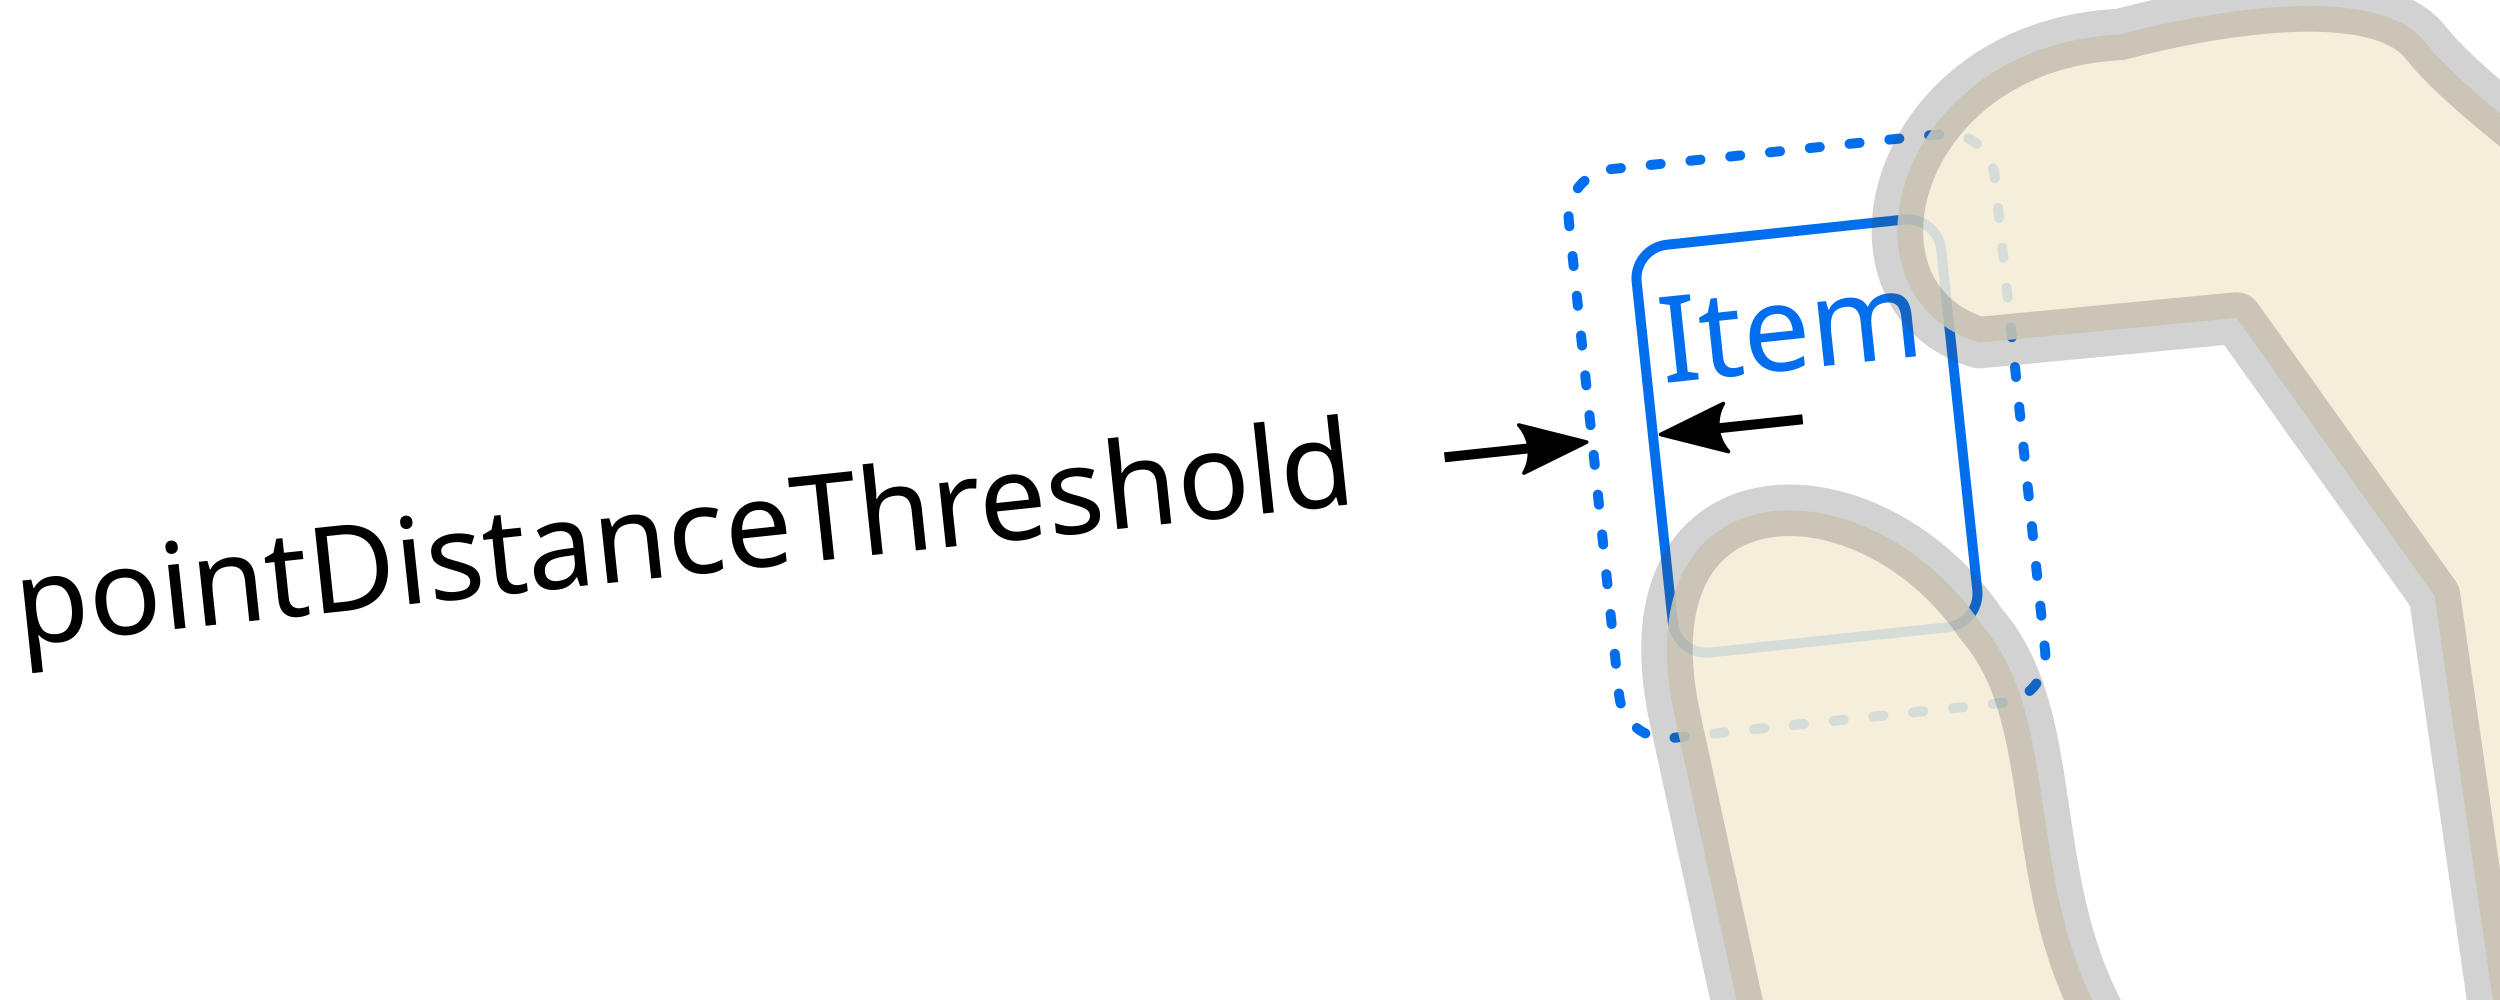
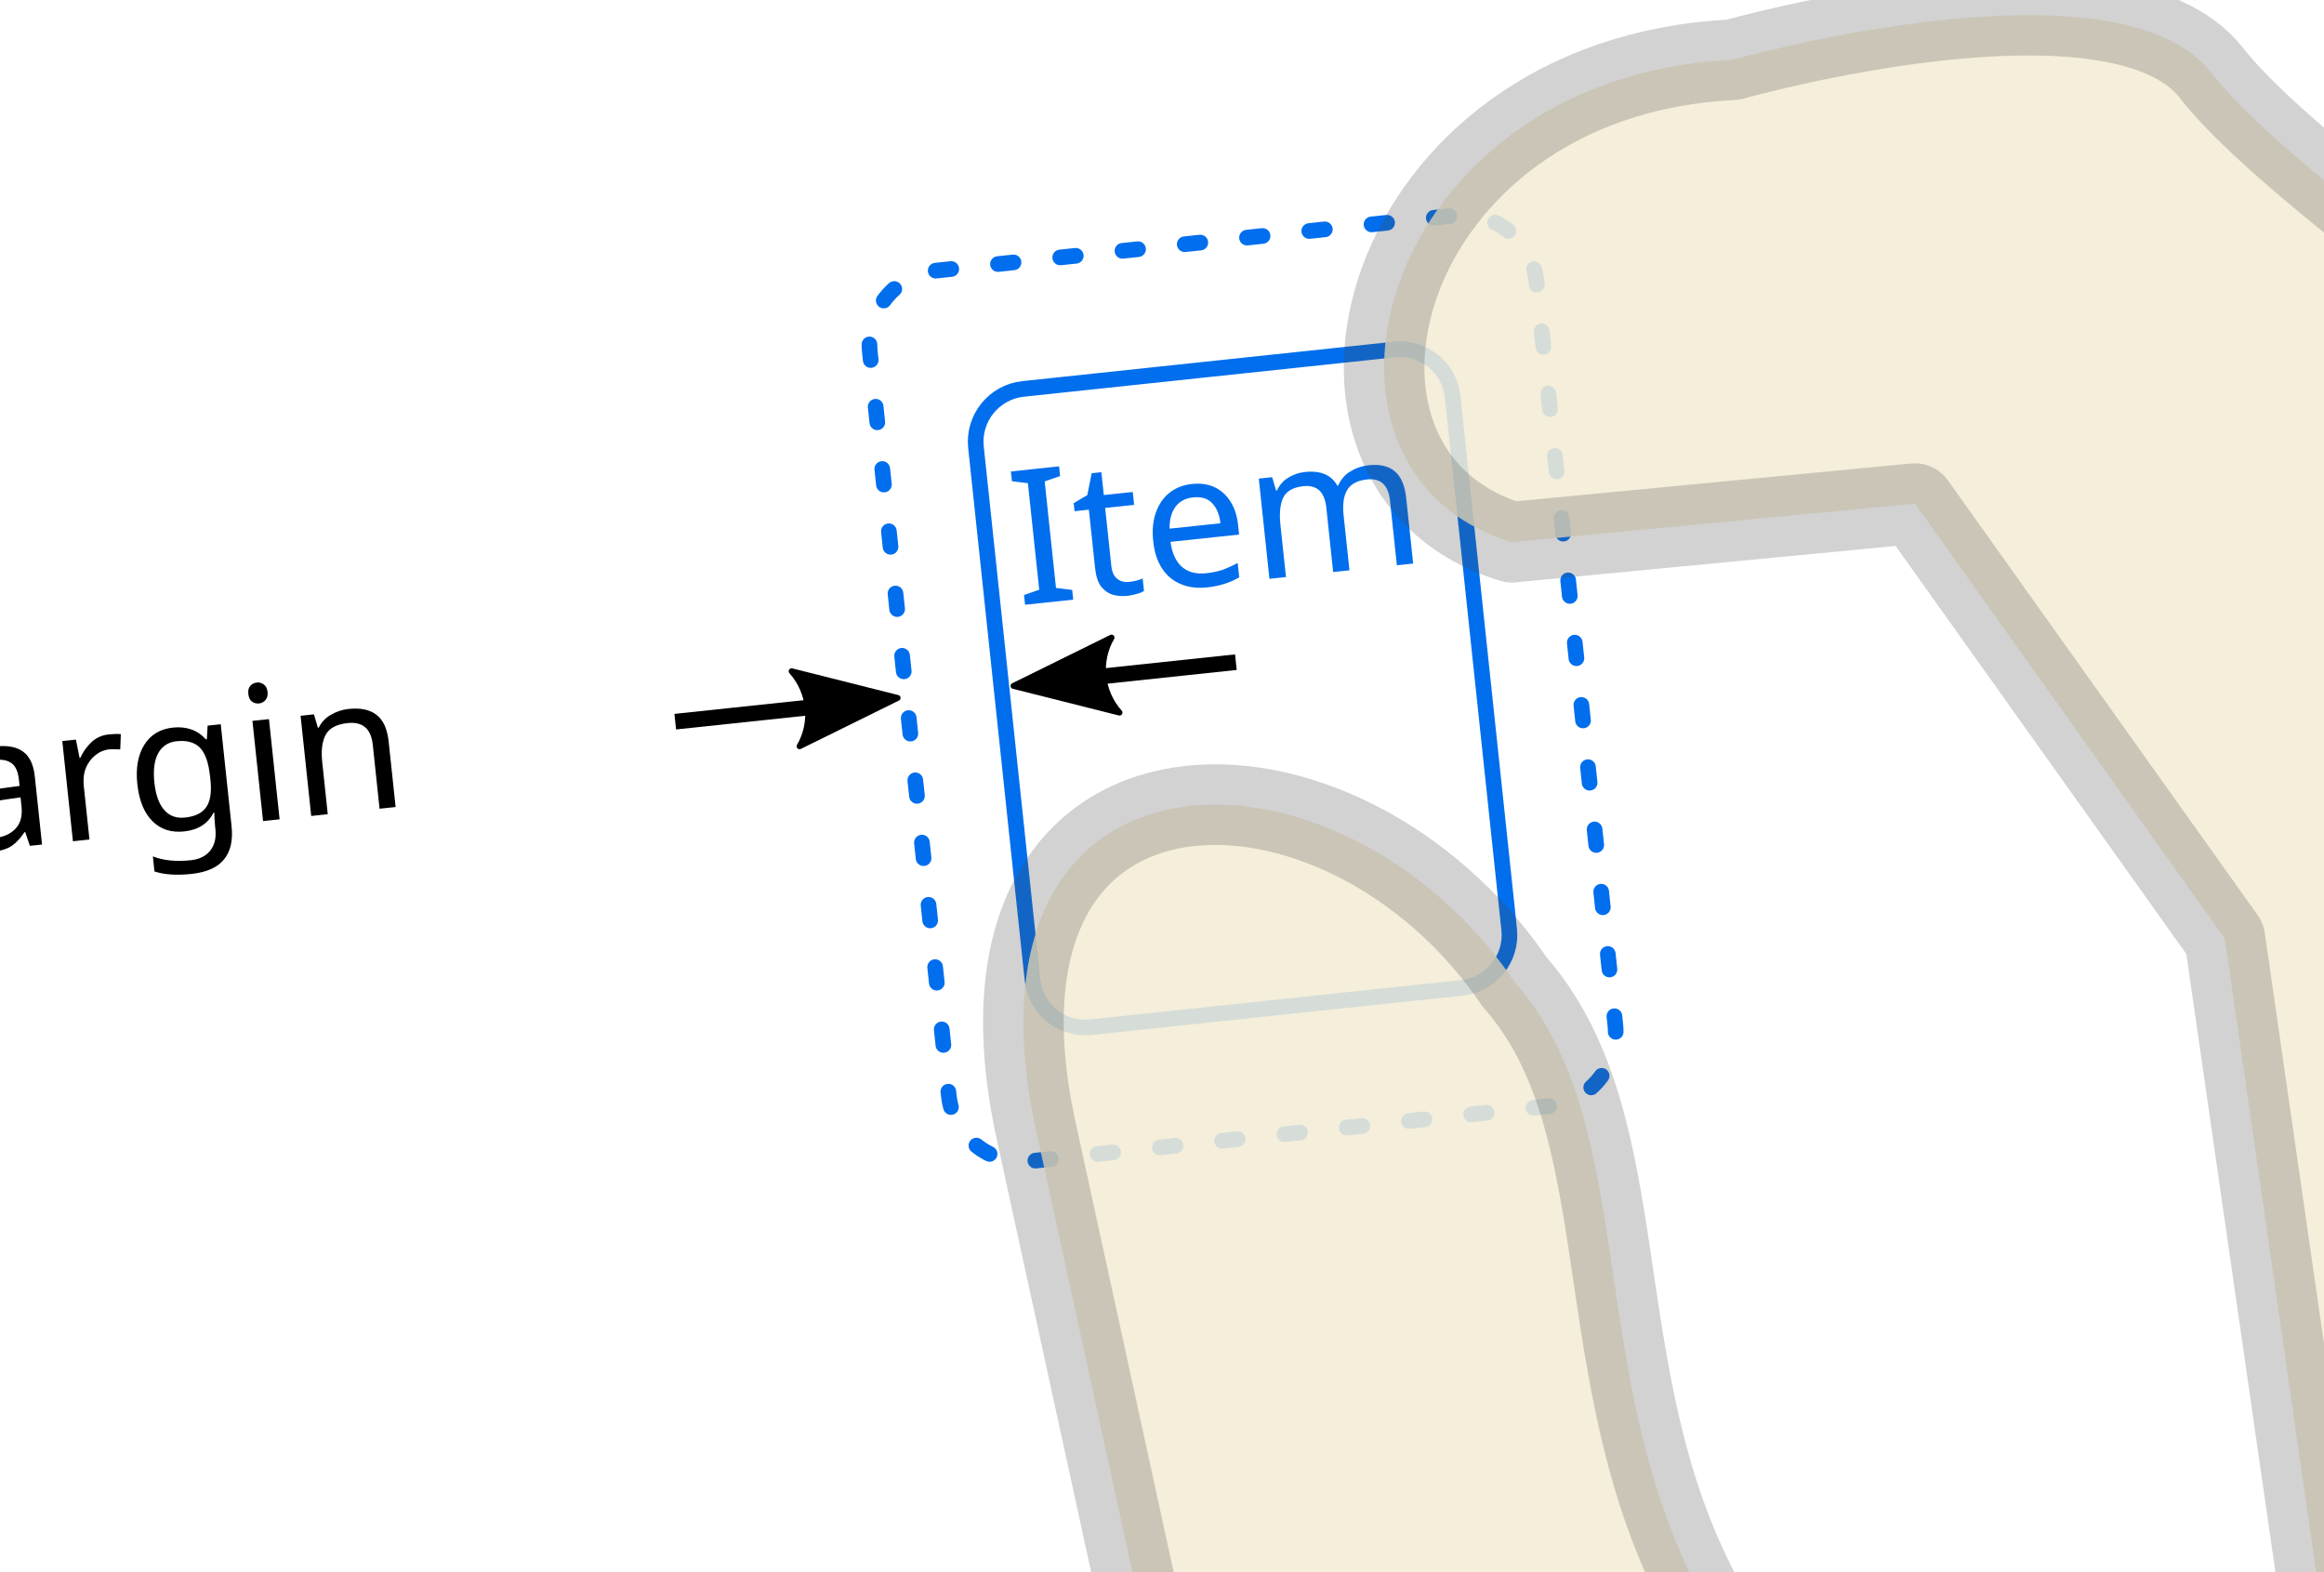
- <svg xmlns="http://www.w3.org/2000/svg" id="svg6318" viewBox="0 0 250 100" version="1.1" width="250" height="100">
+ <svg xmlns="http://www.w3.org/2000/svg" id="svg6318" viewBox="0 0 148.469 100.373" version="1.1" width="148.469" height="100.373">
  <defs id="defs20">
    <marker style="overflow:visible" id="marker1145" refX="0" refY="0" orient="auto">
      <path transform="scale(0.6)" d="M 8.719,4.034 -2.207,0.016 8.719,-4.002 c -1.745,2.372 -1.735,5.617 -6e-7,8.035 z" style="fill:#000000;fill-opacity:1;fill-rule:evenodd;stroke:#000000;stroke-width:0.625;stroke-linejoin:round;stroke-opacity:1" id="path1143" />
    </marker>
    <marker orient="auto" refY="0" refX="0" id="marker5708" style="overflow:visible">
      <path id="path5710" style="fill:#000000;fill-opacity:1;fill-rule:evenodd;stroke:#000000;stroke-width:0.625;stroke-linejoin:round;stroke-opacity:1" d="M 8.719,4.034 -2.207,0.016 8.719,-4.002 c -1.745,2.372 -1.735,5.617 -6e-7,8.035 z" transform="scale(-0.6)" />
    </marker>
    <marker orient="auto" refY="0" refX="0" id="marker5656" style="overflow:visible">
      <path id="path5658" style="fill:#000000;fill-opacity:1;fill-rule:evenodd;stroke:#000000;stroke-width:0.625;stroke-linejoin:round;stroke-opacity:1" d="M 8.719,4.034 -2.207,0.016 8.719,-4.002 c -1.745,2.372 -1.735,5.617 -6e-7,8.035 z" transform="scale(0.6)" />
    </marker>
    <marker orient="auto" refY="0" refX="0" id="Arrow1Mstart" style="overflow:visible">
      <path id="path4267" d="M 0,0 5,-5 -12.5,0 5,5 Z" style="fill:#e2ff8b;fill-opacity:0.251;fill-rule:evenodd;stroke:#000000;stroke-width:1pt;stroke-opacity:1" transform="matrix(0.4,0,0,0.4,4,0)" />
    </marker>
    <marker orient="auto" refY="0" refX="0" id="Arrow1Lend" style="overflow:visible">
      <path id="path4264" d="M 0,0 5,-5 -12.5,0 5,5 Z" style="fill:#e2ff8b;fill-opacity:0.251;fill-rule:evenodd;stroke:#000000;stroke-width:1pt;stroke-opacity:1" transform="matrix(-0.8,0,0,-0.8,-10,0)" />
    </marker>
  </defs>
-   <g id="layer1" transform="translate(14.90473,-165.122)">
+   <g id="layer1" transform="translate(-86.41186,-164.7493)">
    <rect style="opacity:1;fill:none;fill-opacity:1;stroke:#006eed;stroke-width:1;stroke-linecap:round;stroke-linejoin:miter;stroke-miterlimit:4;stroke-dasharray:none;stroke-dashoffset:0;stroke-opacity:1" id="rect4231" width="30.623" height="41.005" x="127.529" y="204.553" ry="3.391" transform="rotate(-6.057955)" />
    <text xml:space="preserve" style="font-style:normal;font-variant:normal;font-weight:normal;font-stretch:normal;font-size:12px;line-height:125%;font-family:Sans;-inkscape-font-specification:Sans;text-align:start;letter-spacing:0px;word-spacing:0px;writing-mode:lr-tb;text-anchor:start;fill:#006eed;fill-opacity:1;stroke:none;stroke-width:1px;stroke-linecap:butt;stroke-linejoin:miter;stroke-opacity:1" x="129.1" y="218.276" id="text4234" transform="rotate(-6.057955)">
      <tspan id="tspan4236" x="129.1" y="218.276">Item</tspan>
    </text>
    <rect ry="4.731" y="196.451" x="121.43" height="57.209" width="42.822" id="rect1011" style="opacity:1;fill:none;fill-opacity:1;stroke:#006eed;stroke-width:1;stroke-linecap:round;stroke-linejoin:miter;stroke-miterlimit:4;stroke-dasharray:1, 3;stroke-dashoffset:0;stroke-opacity:1" transform="rotate(-6.057955)" />
    <path style="fill:none;fill-rule:evenodd;stroke:#000000;stroke-width:1px;stroke-linecap:butt;stroke-linejoin:miter;stroke-opacity:1;marker-start:url(#marker5656)" d="m 152.475,208.419 12.891,-1.368" id="path1013" />
    <path id="path6337" d="m 189.626,349.615 -24.29,-54.26 -12.832,-58.843 c -2.612,-12.736 2.293,-19.072 9.233,-20.183 6.94,-1.111 15.916,3.002 21.447,11.167 8.071,9.146 4.334,25.072 11.962,39.289 7.628,14.217 15.162,31.308 22.86,51.951 l 5.221,-4.54 14.806,-23.661 -9.486,-65.826 -19.798,-27.786 -25.756,2.464 c -15.015,-4.565 -8.727,-29.717 14.114,-30.819 0,0 24.502,-6.939 30.579,0.836 6.077,7.774 30.208,23.277 35.528,29.534 6.646,7.816 12.025,67.493 12.025,67.493" style="fill:#f2ecd5;fill-opacity:0.881;stroke:#4d4d4d;stroke-width:5.151;stroke-linecap:round;stroke-linejoin:round;stroke-opacity:0.251" />
    <path id="path1141" d="m 142.441,209.484 -12.891,1.368" style="fill:none;fill-rule:evenodd;stroke:#000000;stroke-width:1px;stroke-linecap:butt;stroke-linejoin:miter;stroke-opacity:1;marker-start:url(#marker1145)" />
-     <text id="text1335" y="227.026" x="-37.154" style="font-style:normal;font-variant:normal;font-weight:normal;font-stretch:normal;font-size:12px;line-height:125%;font-family:Sans;-inkscape-font-specification:Sans;text-align:start;letter-spacing:0px;word-spacing:0px;writing-mode:lr-tb;text-anchor:start;fill:#000000;fill-opacity:1;stroke:none;stroke-width:1px;stroke-linecap:butt;stroke-linejoin:miter;stroke-opacity:1" xml:space="preserve" transform="rotate(-6.057955)">
-       <tspan y="227.026" x="-37.154" id="tspan1333">pointDistanceThreshold</tspan>
+     <text id="text1335" y="226.884" x="104.817" style="font-style:normal;font-variant:normal;font-weight:normal;font-stretch:normal;font-size:12px;line-height:125%;font-family:Sans;-inkscape-font-specification:'Sans, Normal';font-variant-ligatures:normal;font-variant-caps:normal;font-variant-numeric:normal;font-feature-settings:normal;text-align:end;letter-spacing:0px;word-spacing:0px;writing-mode:lr-tb;text-anchor:end;fill:#000000;fill-opacity:1;stroke:none;stroke-width:1px;stroke-linecap:butt;stroke-linejoin:miter;stroke-opacity:1" xml:space="preserve" transform="rotate(-6.057955)">
+       <tspan y="226.884" x="104.817" id="tspan862">margin</tspan>
    </text>
  </g>
</svg>
